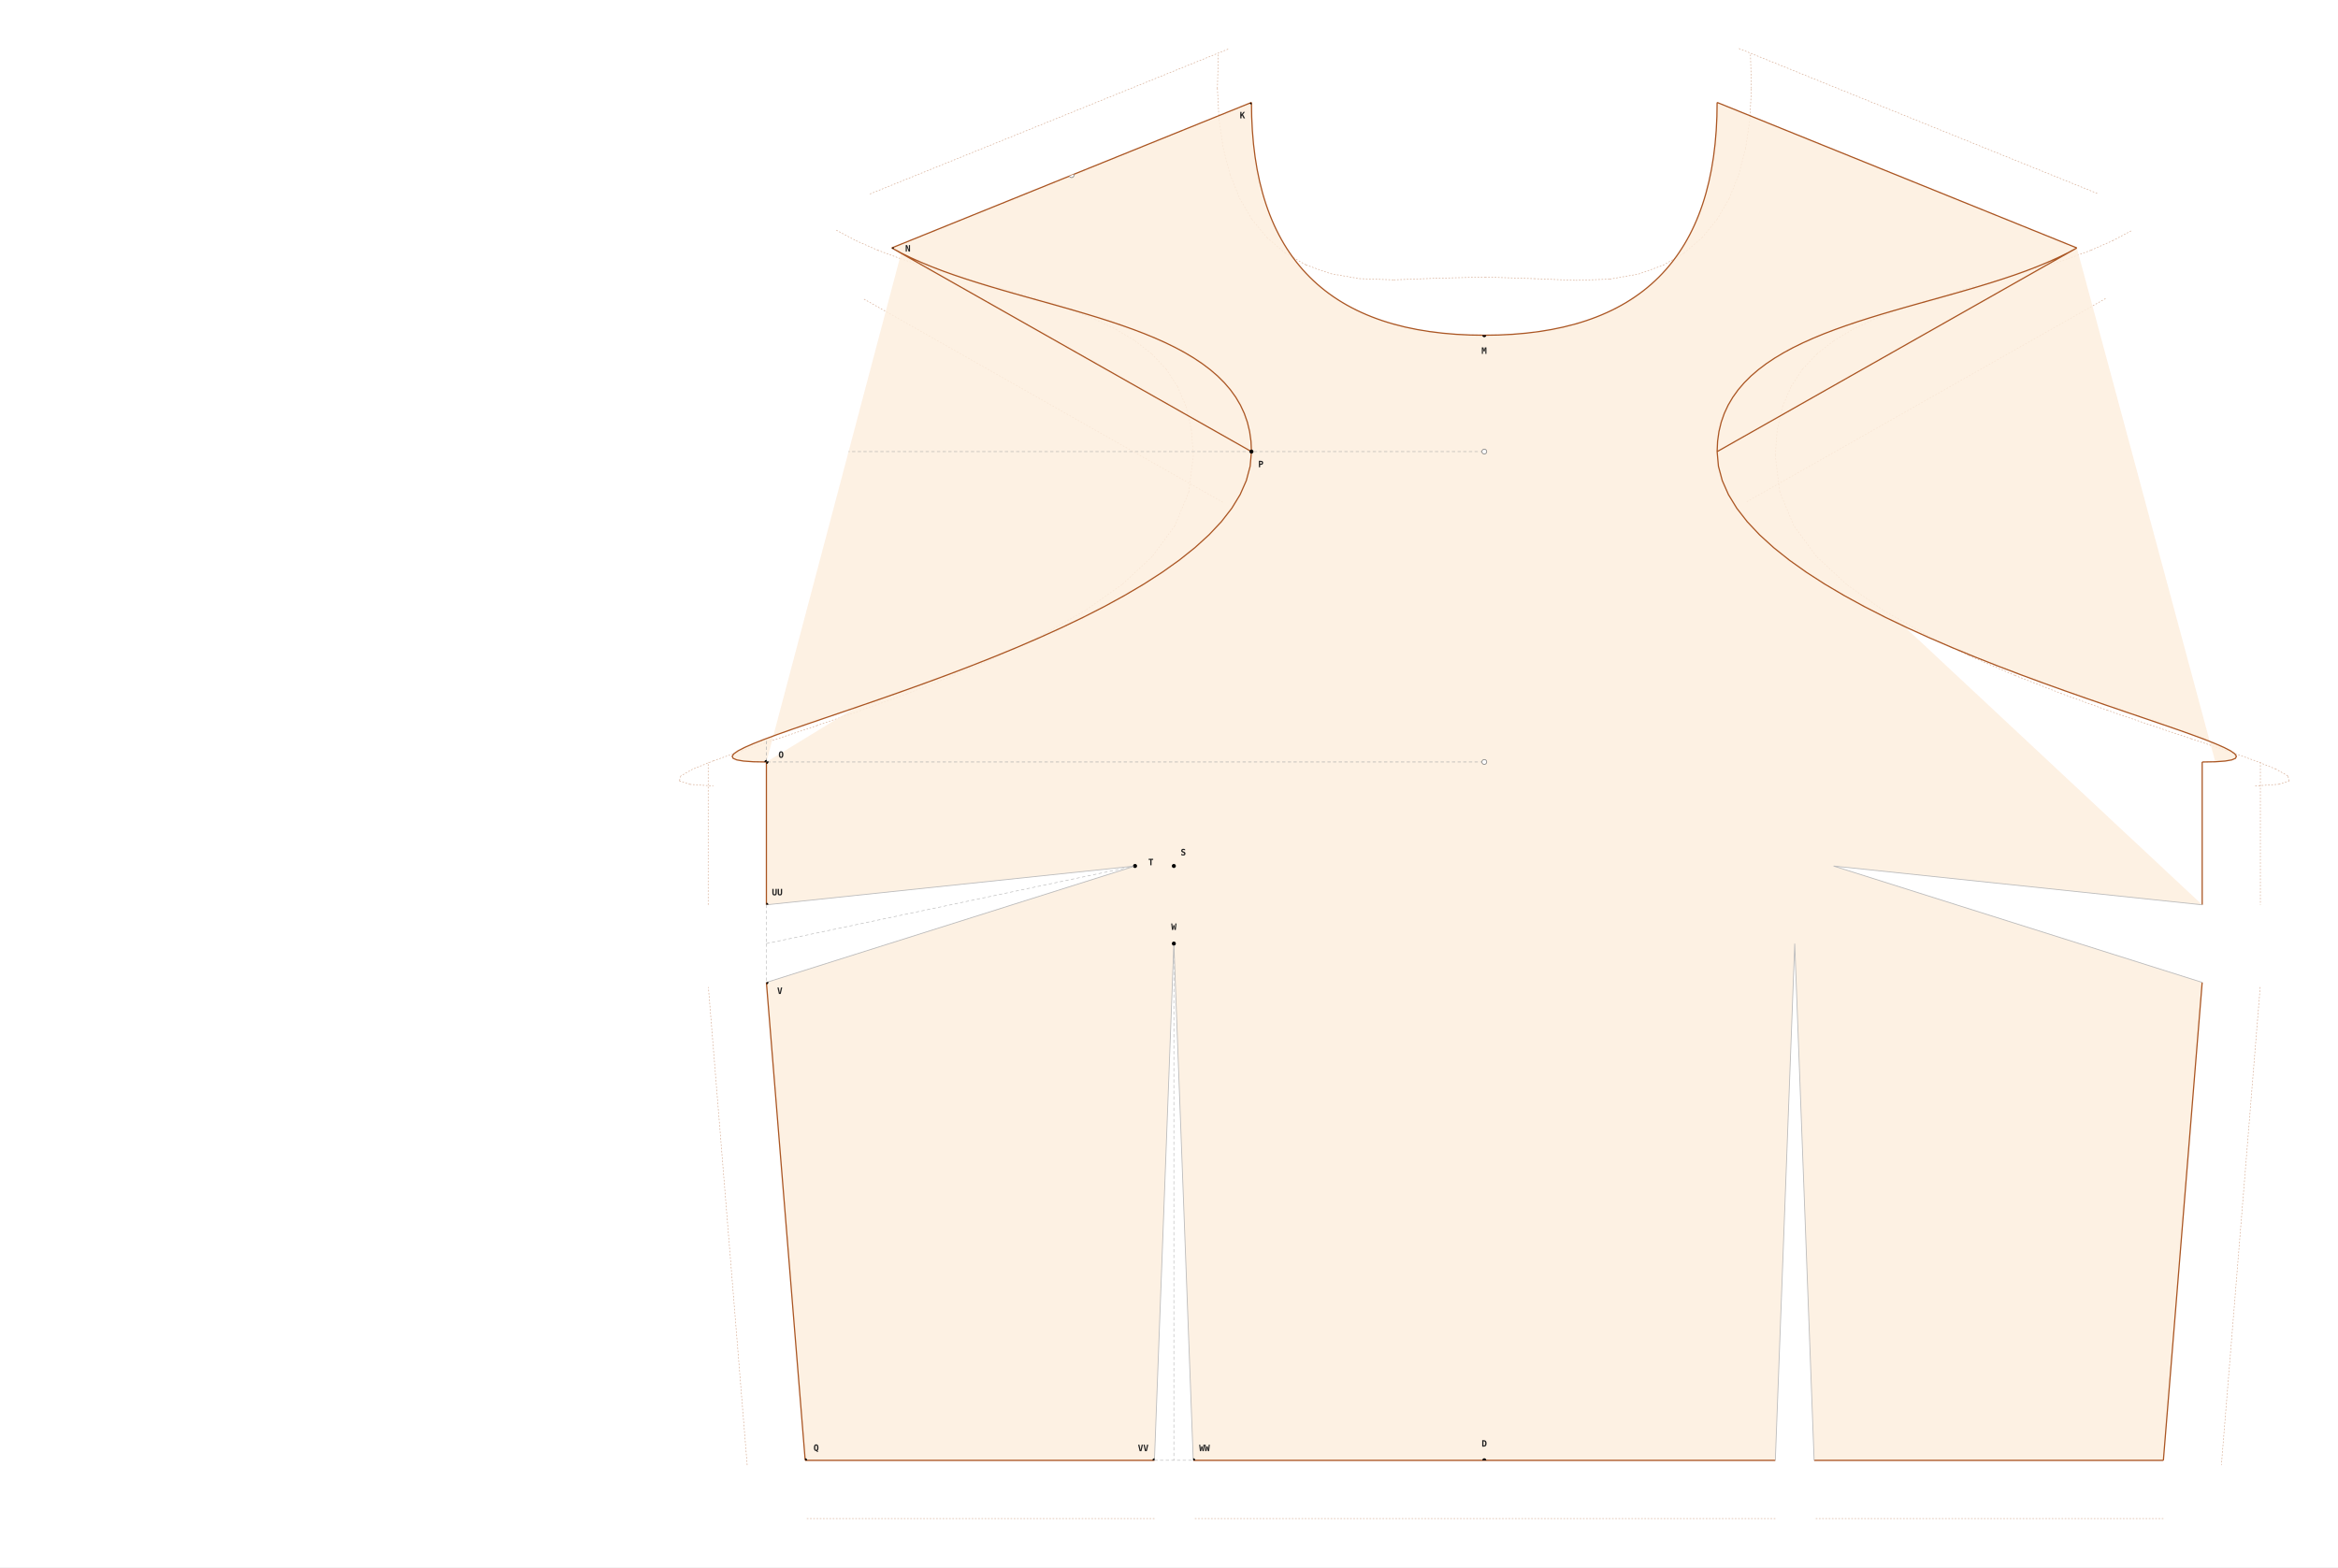
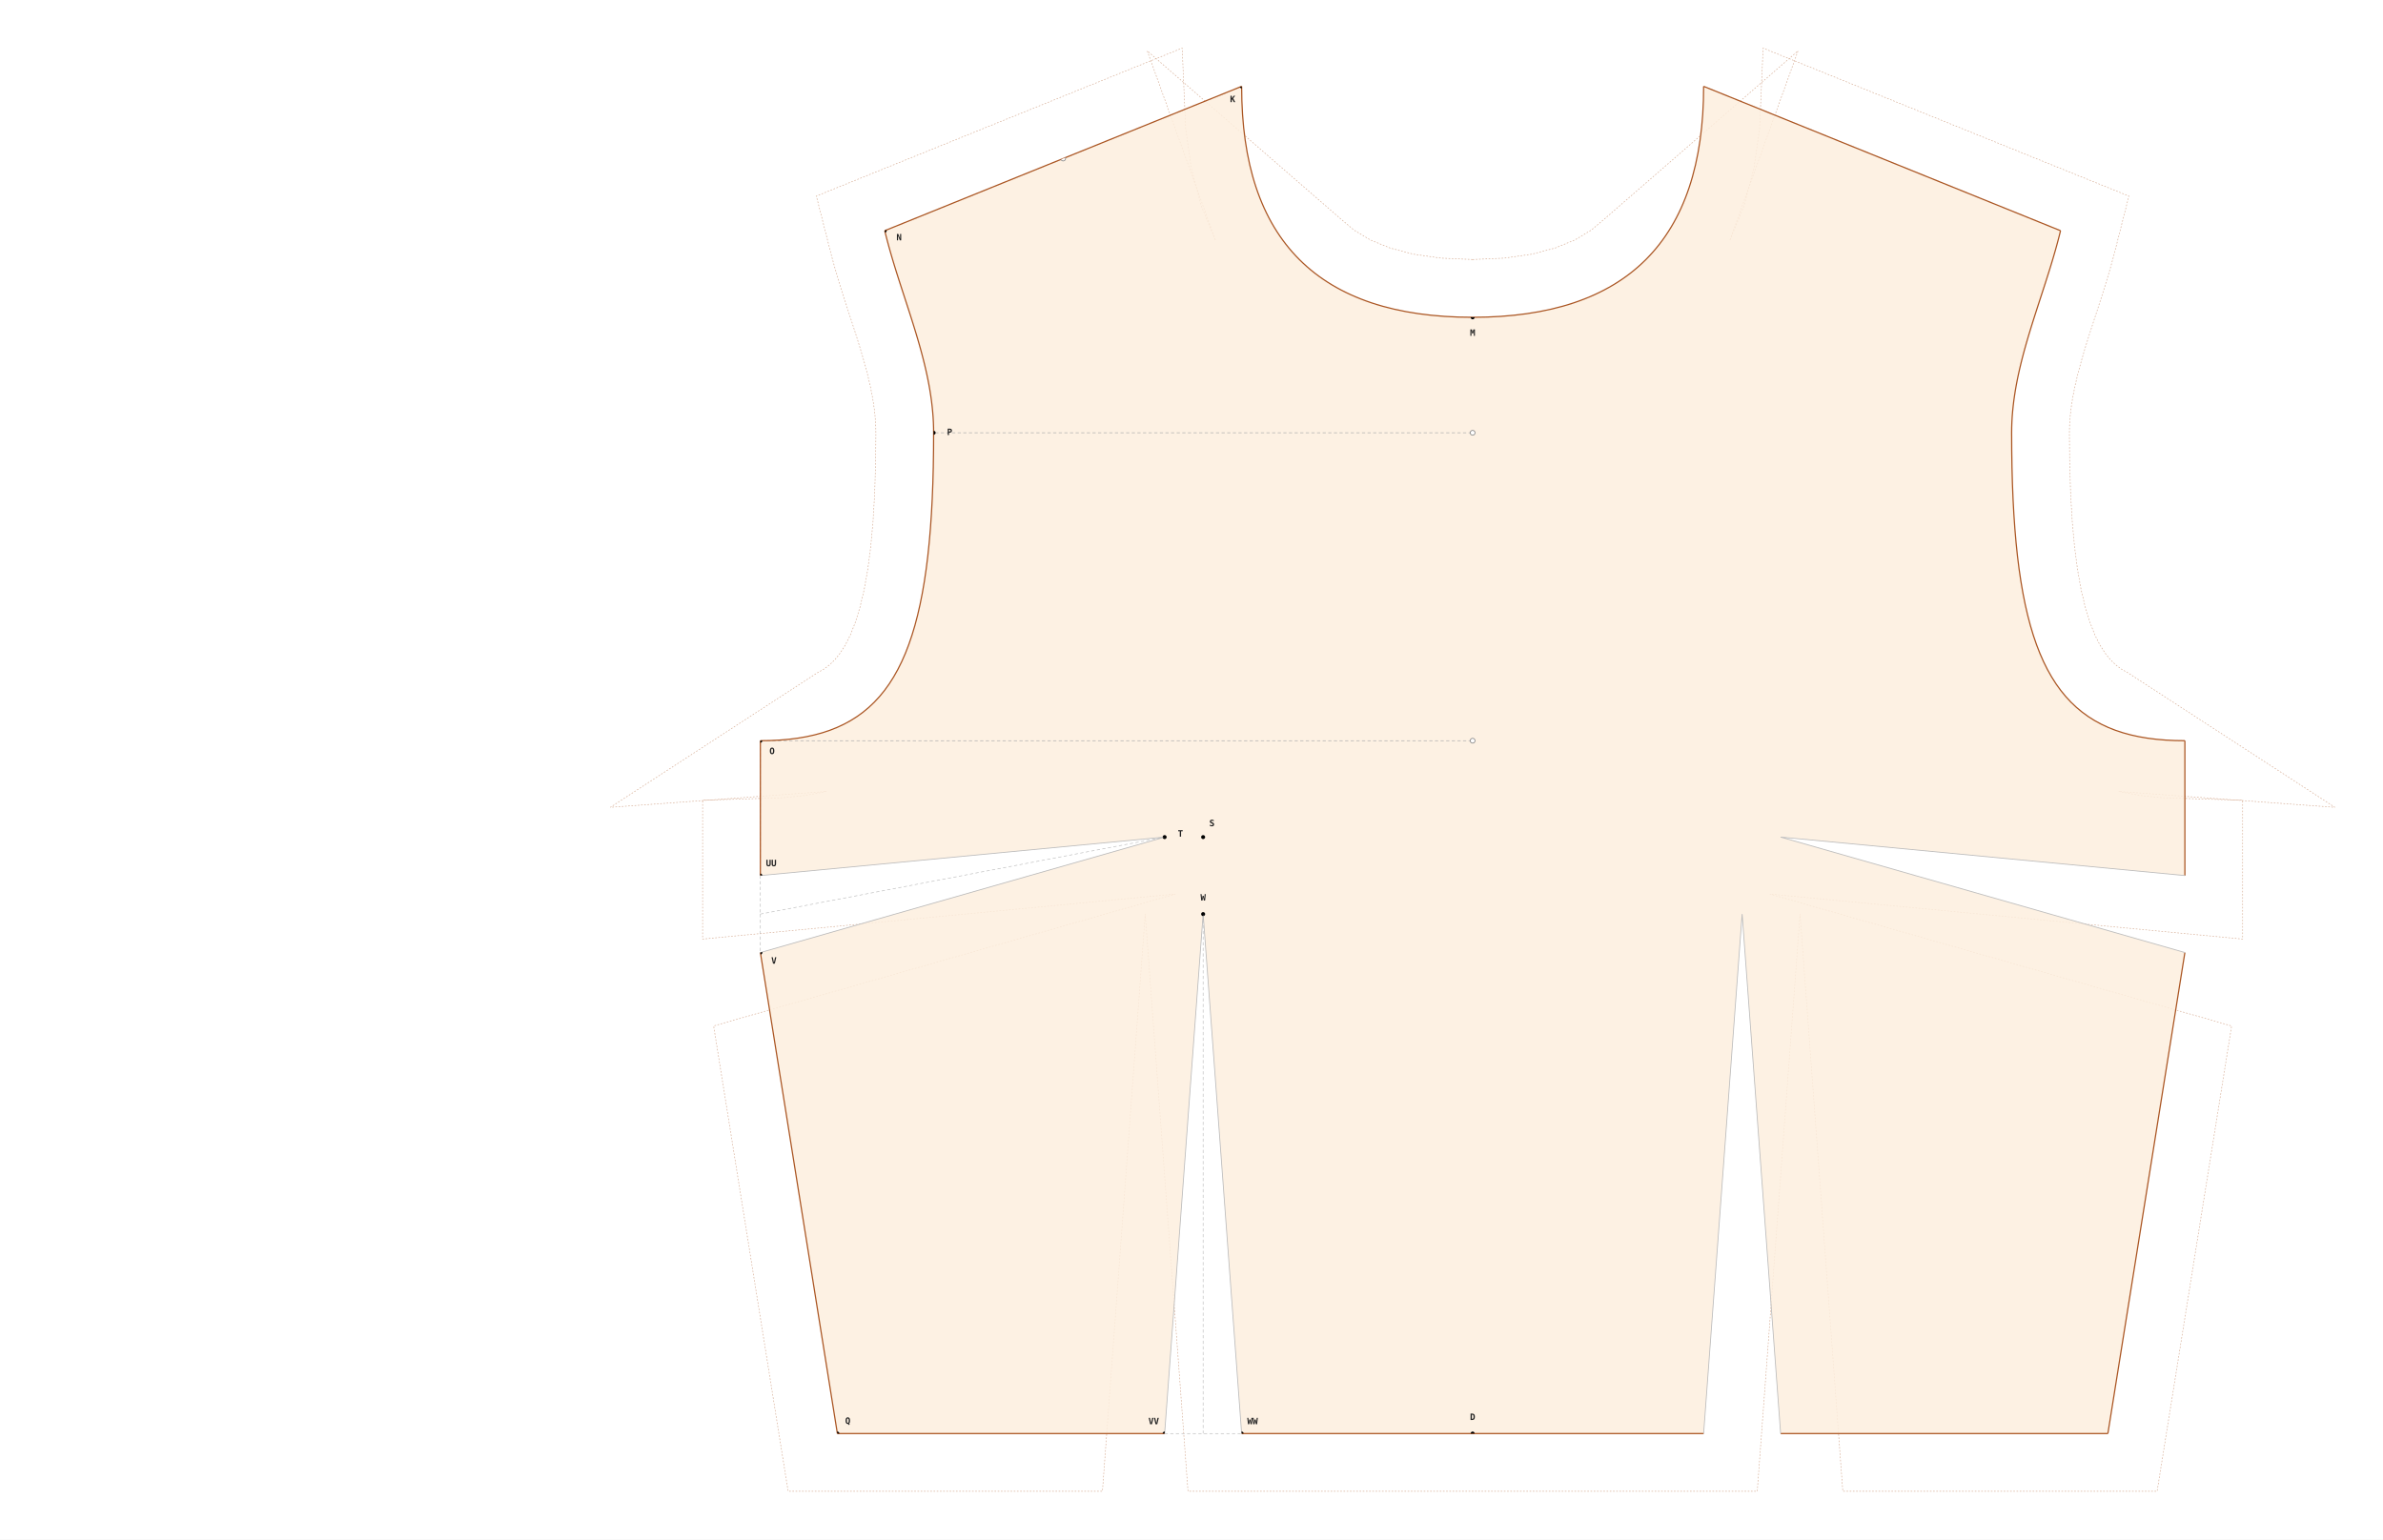
- <svg xmlns="http://www.w3.org/2000/svg" width="2892" height="1939" viewBox="0 0 2892 1939">
+ <svg xmlns="http://www.w3.org/2000/svg" width="2971" height="1920" viewBox="0 0 2971 1920">
  <rect width="100%" height="100%" fill="white" />
  <defs>
    <clipPath id="bodice-clip">
-       <path d="M 1836.00,414.75 Q 2124.00,414.75 2124.00,126.75 L 2568.97,306.75 L 2124.00,558.75 L 2124.58,545.97 L 2126.28,533.85 L 2129.06,522.36 L 2132.88,511.47 L 2137.69,501.16 L 2143.44,491.41 L 2150.10,482.17 L 2157.61,473.44 L 2165.92,465.17 L 2175.01,457.36 L 2184.81,449.96 L 2195.29,442.96 L 2206.40,436.32 L 2218.10,430.02 L 2230.33,424.04 L 2243.06,418.35 L 2256.24,412.92 L 2269.83,407.73 L 2283.77,402.75 L 2298.03,397.95 L 2312.56,393.30 L 2327.32,388.79 L 2342.25,384.38 L 2357.32,380.06 L 2372.48,375.78 L 2387.69,371.53 L 2402.89,367.28 L 2418.05,363.01 L 2433.12,358.68 L 2448.06,354.27 L 2462.81,349.76 L 2477.34,345.12 L 2491.60,340.32 L 2505.55,335.34 L 2519.13,330.14 L 2532.31,324.71 L 2545.04,319.02 L 2557.28,313.04 L 2568.97,306.75 L 2740.18,942.46 L 2752.31,941.60 L 2760.59,940.17 L 2765.20,938.18 L 2766.35,935.64 L 2764.23,932.54 L 2759.03,928.90 L 2750.94,924.73 L 2740.16,920.02 L 2726.88,914.78 L 2711.30,909.02 L 2693.60,902.74 L 2673.98,895.96 L 2652.64,888.67 L 2629.76,880.88 L 2605.55,872.59 L 2580.19,863.82 L 2553.87,854.56 L 2526.80,844.83 L 2499.17,834.63 L 2471.16,823.96 L 2442.98,812.83 L 2414.81,801.25 L 2386.85,789.22 L 2359.29,776.75 L 2332.32,763.84 L 2306.15,750.49 L 2280.96,736.72 L 2256.94,722.53 L 2234.29,707.93 L 2213.21,692.92 L 2193.88,677.50 L 2176.50,661.68 L 2161.26,645.47 L 2148.37,628.88 L 2138.00,611.90 L 2130.35,594.55 L 2125.62,576.83 L 2124.00,558.75 L 2724.00,1119.44 L 2268.00,1071.44 L 2724.00,1215.44 L 2676.00,1806.75 L 2244.00,1806.75 L 2220.00,1167.44 L 2196.00,1806.75 L 1836.00,1806.75 L 1476.00,1806.75 L 1452.00,1167.44 L 1428.00,1806.75 L 996.00,1806.75 L 948.00,1215.44 L 1404.00,1071.44 L 948.00,1119.44 L 948.00,942.75 L 1546.38,576.83 L 1541.65,594.55 L 1534.00,611.90 L 1523.63,628.88 L 1510.74,645.47 L 1495.50,661.68 L 1478.12,677.50 L 1458.79,692.92 L 1437.71,707.93 L 1415.06,722.53 L 1391.04,736.72 L 1365.85,750.49 L 1339.68,763.84 L 1312.71,776.75 L 1285.15,789.22 L 1257.19,801.25 L 1229.02,812.83 L 1200.84,823.96 L 1172.83,834.63 L 1145.20,844.83 L 1118.13,854.56 L 1091.81,863.82 L 1066.45,872.59 L 1042.24,880.88 L 1019.36,888.67 L 998.02,895.96 L 978.40,902.74 L 960.70,909.02 L 945.12,914.78 L 931.84,920.02 L 921.06,924.73 L 912.97,928.90 L 907.77,932.54 L 905.65,935.64 L 906.80,938.18 L 911.41,940.17 L 919.69,941.60 L 931.82,942.46 L 948.00,942.75 L 1114.72,313.04 L 1126.96,319.02 L 1139.69,324.71 L 1152.87,330.14 L 1166.45,335.34 L 1180.40,340.32 L 1194.66,345.12 L 1209.19,349.76 L 1223.94,354.27 L 1238.88,358.68 L 1253.95,363.01 L 1269.11,367.28 L 1284.31,371.53 L 1299.52,375.78 L 1314.68,380.06 L 1329.75,384.38 L 1344.68,388.79 L 1359.44,393.30 L 1373.97,397.95 L 1388.23,402.75 L 1402.17,407.73 L 1415.76,412.92 L 1428.94,418.35 L 1441.67,424.04 L 1453.90,430.02 L 1465.60,436.32 L 1476.71,442.96 L 1487.19,449.96 L 1496.99,457.36 L 1506.08,465.17 L 1514.39,473.44 L 1521.90,482.17 L 1528.56,491.41 L 1534.31,501.16 L 1539.12,511.47 L 1542.94,522.36 L 1545.72,533.85 L 1547.42,545.97 L 1548.00,558.75 L 1103.03,306.75 L 1548.00,126.75 Q 1548.00,414.75 1836.00,414.75 Z" />
+       <path d="M 1836.00,395.68 Q 2124.00,395.68 2124.00,107.68 L 2568.97,287.68 L 2567.37,294.13 L 2565.69,300.58 L 2563.95,307.02 L 2562.14,313.45 L 2560.28,319.88 L 2558.37,326.30 L 2556.42,332.71 L 2554.43,339.13 L 2552.40,345.53 L 2550.36,351.94 L 2548.29,358.34 L 2546.21,364.74 L 2544.13,371.14 L 2542.05,377.54 L 2539.97,383.94 L 2537.91,390.34 L 2535.86,396.74 L 2533.84,403.15 L 2531.85,409.56 L 2529.89,415.98 L 2527.98,422.40 L 2526.12,428.82 L 2524.31,435.25 L 2522.57,441.69 L 2520.89,448.14 L 2519.29,454.60 L 2517.77,461.07 L 2516.33,467.54 L 2514.99,474.03 L 2513.74,480.53 L 2512.60,487.04 L 2511.58,493.57 L 2510.66,500.11 L 2509.88,506.66 L 2509.22,513.23 L 2508.69,519.82 L 2508.31,526.42 L 2508.08,533.04 L 2508.00,539.68 L 2508.11,561.45 L 2508.43,582.48 L 2508.98,602.77 L 2509.76,622.34 L 2510.78,641.18 L 2512.03,659.32 L 2513.53,676.75 L 2515.28,693.50 L 2517.29,709.57 L 2519.56,724.96 L 2522.10,739.70 L 2524.91,753.79 L 2528.00,767.23 L 2531.37,780.05 L 2535.04,792.24 L 2538.99,803.82 L 2543.25,814.80 L 2547.82,825.19 L 2552.69,834.99 L 2557.89,844.22 L 2563.40,852.89 L 2569.24,861.00 L 2575.42,868.57 L 2581.93,875.61 L 2588.79,882.12 L 2596.00,888.12 L 2603.56,893.61 L 2611.49,898.61 L 2619.78,903.12 L 2628.44,907.16 L 2637.47,910.73 L 2646.89,913.84 L 2656.70,916.51 L 2666.90,918.74 L 2677.50,920.54 L 2688.51,921.93 L 2699.92,922.91 L 2711.75,923.49 L 2724.00,923.68 L 2724.00,1091.87 L 2220.00,1043.87 L 2724.00,1187.87 L 2628.00,1787.68 L 2220.00,1787.68 L 2172.00,1139.87 L 2124.00,1787.68 L 1836.00,1787.68 L 1548.00,1787.68 L 1500.00,1139.87 L 1452.00,1787.68 L 1044.00,1787.68 L 948.00,1187.87 L 1452.00,1043.87 L 948.00,1091.87 L 948.00,923.68 L 960.25,923.49 L 972.08,922.91 L 983.49,921.93 L 994.50,920.54 L 1005.10,918.74 L 1015.30,916.51 L 1025.11,913.84 L 1034.53,910.73 L 1043.56,907.16 L 1052.22,903.12 L 1060.51,898.61 L 1068.44,893.61 L 1076.00,888.12 L 1083.21,882.12 L 1090.07,875.61 L 1096.58,868.57 L 1102.76,861.00 L 1108.60,852.89 L 1114.11,844.22 L 1119.31,834.99 L 1124.18,825.19 L 1128.75,814.80 L 1133.01,803.82 L 1136.96,792.24 L 1140.63,780.05 L 1144.00,767.23 L 1147.09,753.79 L 1149.90,739.70 L 1152.44,724.96 L 1154.71,709.57 L 1156.72,693.50 L 1158.47,676.75 L 1159.97,659.32 L 1161.22,641.18 L 1162.24,622.34 L 1163.02,602.77 L 1163.57,582.48 L 1163.89,561.45 L 1164.00,539.68 L 1163.92,533.04 L 1163.69,526.42 L 1163.31,519.82 L 1162.78,513.23 L 1162.12,506.66 L 1161.34,500.11 L 1160.42,493.57 L 1159.40,487.04 L 1158.26,480.53 L 1157.01,474.03 L 1155.67,467.54 L 1154.23,461.07 L 1152.71,454.60 L 1151.11,448.14 L 1149.43,441.69 L 1147.69,435.25 L 1145.88,428.82 L 1144.02,422.40 L 1142.11,415.98 L 1140.15,409.56 L 1138.16,403.15 L 1136.14,396.74 L 1134.09,390.34 L 1132.03,383.94 L 1129.95,377.54 L 1127.87,371.14 L 1125.79,364.74 L 1123.71,358.34 L 1121.64,351.94 L 1119.60,345.53 L 1117.57,339.13 L 1115.58,332.71 L 1113.63,326.30 L 1111.72,319.88 L 1109.86,313.45 L 1108.05,307.02 L 1106.31,300.58 L 1104.63,294.13 L 1103.03,287.68 L 1548.00,107.68 Q 1548.00,395.68 1836.00,395.68 Z" />
    </clipPath>
  </defs>
-   <path d="M 1836.87,342.75 L 1897.79,344.76 M 1897.79,344.76 L 1949.00,346.86 M 1949.00,346.86 L 1991.23,345.34 M 1991.23,345.34 L 2026.72,339.10 M 2026.72,339.10 L 2057.03,328.27 M 2057.03,328.27 L 2083.05,313.21 M 2083.05,313.21 L 2105.22,294.25 M 2105.22,294.25 L 2123.81,271.65 M 2123.81,271.65 L 2138.95,245.59 M 2138.95,245.59 L 2150.72,216.23 M 2150.72,216.23 L 2159.20,183.67 M 2159.20,183.67 L 2164.42,148.02 M 2164.42,148.02 L 2166.43,109.35 M 2166.43,109.35 L 2165.25,67.73 M 2151.00,60.00 L 2595.97,240.00 M 2604.45,369.40 L 2159.48,621.40 M 2195.86,563.16 L 2198.38,531.33 M 2198.38,531.33 L 2204.97,503.03 M 2204.97,503.03 L 2215.48,478.22 M 2215.48,478.22 L 2229.71,456.64 M 2229.71,456.64 L 2247.38,437.94 M 2247.38,437.94 L 2268.16,421.74 M 2268.16,421.74 L 2291.67,407.63 M 2291.67,407.63 L 2317.49,395.24 M 2317.49,395.24 L 2345.22,384.22 M 2345.22,384.22 L 2374.44,374.25 M 2374.44,374.25 L 2404.74,365.00 M 2404.74,365.00 L 2435.71,356.21 M 2435.71,356.21 L 2466.95,347.58 M 2466.95,347.58 L 2498.04,338.85 M 2498.04,338.85 L 2528.61,329.77 M 2528.61,329.77 L 2558.24,320.07 M 2558.24,320.07 L 2586.54,309.53 M 2586.54,309.53 L 2613.11,297.87 M 2613.11,297.87 L 2637.57,284.87 M 2789.62,972.39 L 2818.83,970.32 M 2818.83,970.32 L 2831.71,966.18 M 2831.71,966.18 L 2829.97,959.93 M 2829.97,959.93 L 2815.30,951.59 M 2815.30,951.59 L 2789.40,941.14 M 2789.40,941.14 L 2753.94,928.63 M 2753.94,928.63 L 2710.62,914.06 M 2710.62,914.06 L 2661.11,897.47 M 2661.11,897.47 L 2607.10,878.87 M 2607.10,878.87 L 2550.29,858.25 M 2550.29,858.25 L 2492.36,835.62 M 2492.36,835.62 L 2435.05,810.91 M 2435.05,810.91 L 2380.08,784.06 M 2380.08,784.06 L 2329.22,754.89 M 2329.22,754.89 L 2284.24,723.14 M 2284.24,723.14 L 2246.90,688.45 M 2246.90,688.45 L 2218.86,650.36 M 2218.86,650.36 L 2201.49,608.51 M 2201.49,608.51 L 2195.86,563.16 M 2796.00,942.75 L 2796.00,1119.44 M 2795.76,1221.26 L 2747.76,1812.57 M 2676.00,1878.75 L 2244.00,1878.75 M 2196.00,1878.75 L 1836.00,1878.75 M 1836.00,1878.75 L 1476.00,1878.75 M 1428.00,1878.75 L 996.00,1878.75 M 924.24,1812.57 L 876.24,1221.26 M 876.00,1119.44 L 876.00,942.75 M 1476.14,563.21 L 1470.53,608.64 M 1470.53,608.64 L 1453.19,650.53 M 1453.19,650.53 L 1425.17,688.64 M 1425.17,688.64 L 1387.84,723.33 M 1387.84,723.33 L 1342.85,755.06 M 1342.85,755.06 L 1291.99,784.21 M 1291.99,784.21 L 1237.01,811.06 M 1237.01,811.06 L 1179.69,835.74 M 1179.69,835.74 L 1121.77,858.37 M 1121.77,858.37 L 1064.95,878.97 M 1064.95,878.97 L 1010.93,897.57 M 1010.93,897.57 L 961.42,914.16 M 961.42,914.16 L 918.09,928.71 M 918.09,928.71 L 882.63,941.22 M 882.63,941.22 L 856.73,951.66 M 856.73,951.66 L 842.06,960.01 M 842.06,960.01 L 840.32,966.26 M 840.32,966.26 L 853.20,970.40 M 853.20,970.40 L 882.42,972.47 M 1034.46,284.79 L 1058.91,297.79 M 1058.91,297.79 L 1085.49,309.44 M 1085.49,309.44 L 1113.79,319.98 M 1113.79,319.98 L 1143.42,329.67 M 1143.42,329.67 L 1173.99,338.75 M 1173.99,338.75 L 1205.08,347.47 M 1205.08,347.47 L 1236.32,356.09 M 1236.32,356.09 L 1267.29,364.88 M 1267.29,364.88 L 1297.60,374.12 M 1297.60,374.12 L 1326.82,384.09 M 1326.82,384.09 L 1354.55,395.10 M 1354.55,395.10 L 1380.38,407.48 M 1380.38,407.48 L 1403.88,421.59 M 1403.88,421.59 L 1424.66,437.80 M 1424.66,437.80 L 1442.32,456.50 M 1442.32,456.50 L 1456.54,478.11 M 1456.54,478.11 L 1467.04,502.96 M 1467.04,502.96 L 1473.63,531.31 M 1473.63,531.31 L 1476.14,563.21 M 1512.52,621.40 L 1067.55,369.40 M 1076.03,240.00 L 1521.00,60.00 M 1507.04,67.53 L 1505.87,109.12 M 1505.87,109.12 L 1507.87,147.77 M 1507.87,147.77 L 1513.09,183.40 M 1513.09,183.40 L 1521.57,215.94 M 1521.57,215.94 L 1533.36,245.28 M 1533.36,245.28 L 1548.51,271.31 M 1548.51,271.31 L 1567.12,293.88 M 1567.12,293.88 L 1589.34,312.80 M 1589.34,312.80 L 1615.42,327.80 M 1615.42,327.80 L 1645.85,338.57 M 1645.85,338.57 L 1681.53,344.74 M 1681.53,344.74 L 1724.08,346.23 M 1724.08,346.23 L 1775.71,344.29 M 1775.71,344.29 L 1836.87,342.75" fill="none" stroke="#aa5522" stroke-width="0.75" stroke-dasharray="2 2" opacity="0.5" />
-   <path d="M 1836.00,414.75 Q 2124.00,414.75 2124.00,126.75 L 2568.97,306.75 L 2124.00,558.75 L 2124.58,545.97 L 2126.28,533.85 L 2129.06,522.36 L 2132.88,511.47 L 2137.69,501.16 L 2143.44,491.41 L 2150.10,482.17 L 2157.61,473.44 L 2165.92,465.17 L 2175.01,457.36 L 2184.81,449.96 L 2195.29,442.96 L 2206.40,436.32 L 2218.10,430.02 L 2230.33,424.04 L 2243.06,418.35 L 2256.24,412.92 L 2269.83,407.73 L 2283.77,402.75 L 2298.03,397.95 L 2312.56,393.30 L 2327.32,388.79 L 2342.25,384.38 L 2357.32,380.06 L 2372.48,375.78 L 2387.69,371.53 L 2402.89,367.28 L 2418.05,363.01 L 2433.12,358.68 L 2448.06,354.27 L 2462.81,349.76 L 2477.34,345.12 L 2491.60,340.32 L 2505.55,335.34 L 2519.13,330.14 L 2532.31,324.71 L 2545.04,319.02 L 2557.28,313.04 L 2568.97,306.75 L 2740.18,942.46 L 2752.31,941.60 L 2760.59,940.17 L 2765.20,938.18 L 2766.35,935.64 L 2764.23,932.54 L 2759.03,928.90 L 2750.94,924.73 L 2740.16,920.02 L 2726.88,914.78 L 2711.30,909.02 L 2693.60,902.74 L 2673.98,895.96 L 2652.64,888.67 L 2629.76,880.88 L 2605.55,872.59 L 2580.19,863.82 L 2553.87,854.56 L 2526.80,844.83 L 2499.17,834.63 L 2471.16,823.96 L 2442.98,812.83 L 2414.81,801.25 L 2386.85,789.22 L 2359.29,776.75 L 2332.32,763.84 L 2306.15,750.49 L 2280.96,736.72 L 2256.94,722.53 L 2234.29,707.93 L 2213.21,692.92 L 2193.88,677.50 L 2176.50,661.68 L 2161.26,645.47 L 2148.37,628.88 L 2138.00,611.90 L 2130.35,594.55 L 2125.62,576.83 L 2124.00,558.75 L 2724.00,1119.44 L 2268.00,1071.44 L 2724.00,1215.44 L 2676.00,1806.75 L 2244.00,1806.75 L 2220.00,1167.44 L 2196.00,1806.75 L 1836.00,1806.75 L 1476.00,1806.75 L 1452.00,1167.44 L 1428.00,1806.75 L 996.00,1806.75 L 948.00,1215.44 L 1404.00,1071.44 L 948.00,1119.44 L 948.00,942.75 L 1546.38,576.83 L 1541.65,594.55 L 1534.00,611.90 L 1523.63,628.88 L 1510.74,645.47 L 1495.50,661.68 L 1478.12,677.50 L 1458.79,692.92 L 1437.71,707.93 L 1415.06,722.53 L 1391.04,736.72 L 1365.85,750.49 L 1339.68,763.84 L 1312.71,776.75 L 1285.15,789.22 L 1257.19,801.25 L 1229.02,812.83 L 1200.84,823.96 L 1172.83,834.63 L 1145.20,844.83 L 1118.13,854.56 L 1091.81,863.82 L 1066.45,872.59 L 1042.24,880.88 L 1019.36,888.67 L 998.02,895.96 L 978.40,902.74 L 960.70,909.02 L 945.12,914.78 L 931.84,920.02 L 921.06,924.73 L 912.97,928.90 L 907.77,932.54 L 905.65,935.64 L 906.80,938.18 L 911.41,940.17 L 919.69,941.60 L 931.82,942.46 L 948.00,942.75 L 1114.72,313.04 L 1126.96,319.02 L 1139.69,324.71 L 1152.87,330.14 L 1166.45,335.34 L 1180.40,340.32 L 1194.66,345.12 L 1209.19,349.76 L 1223.94,354.27 L 1238.88,358.68 L 1253.95,363.01 L 1269.11,367.28 L 1284.31,371.53 L 1299.52,375.78 L 1314.68,380.06 L 1329.75,384.38 L 1344.68,388.79 L 1359.44,393.30 L 1373.97,397.95 L 1388.23,402.75 L 1402.17,407.73 L 1415.76,412.92 L 1428.94,418.35 L 1441.67,424.04 L 1453.90,430.02 L 1465.60,436.32 L 1476.71,442.96 L 1487.19,449.96 L 1496.99,457.36 L 1506.08,465.17 L 1514.39,473.44 L 1521.90,482.17 L 1528.56,491.41 L 1534.31,501.16 L 1539.12,511.47 L 1542.94,522.36 L 1545.72,533.85 L 1547.42,545.97 L 1548.00,558.75 L 1103.03,306.75 L 1548.00,126.75 Q 1548.00,414.75 1836.00,414.75 Z" fill="#fdeede" stroke="none" opacity="0.85" />
+   <path d="M 1836.00,323.61 L 1875.33,321.90 L 1909.70,316.99 L 1939.03,309.27 L 1963.59,299.16 L 1983.95,286.94 L 2000.91,272.59 L 2241.65,63.50 L 2156.52,300.09 L 2174.41,256.65 L 2186.69,209.98 L 2193.78,160.35 L 2198.14,60.00 L 2654.21,244.49 L 2635.39,318.66 L 2631.59,332.47 L 2627.63,346.00 L 2623.57,359.26 L 2619.45,372.27 L 2615.33,385.03 L 2611.25,397.54 L 2607.27,409.83 L 2603.42,421.88 L 2599.75,433.71 L 2596.30,445.31 L 2593.10,456.68 L 2590.19,467.83 L 2587.59,478.74 L 2585.35,489.43 L 2583.47,499.89 L 2581.98,510.13 L 2580.90,520.15 L 2580.24,529.98 L 2580.01,540.15 L 2580.40,579.93 L 2581.60,617.11 L 2583.63,651.21 L 2586.48,682.23 L 2590.14,710.18 L 2594.57,735.05 L 2599.71,756.85 L 2605.43,775.58 L 2611.59,791.33 L 2618.03,804.23 L 2624.58,814.56 L 2631.19,822.74 L 2637.96,829.27 L 2645.21,834.67 L 2653.45,839.31 L 2911.07,1006.78 L 2641.48,986.99 L 2668.25,992.02 L 2695.71,994.83 L 2796.00,997.95 L 2796.00,1171.06 L 2206.58,1114.92 L 2782.27,1279.40 L 2689.39,1859.68 L 2297.53,1859.68 L 2244.20,1139.87 L 2190.86,1859.68 L 1836.00,1859.68 L 1481.14,1859.68 L 1427.80,1139.87 L 1374.47,1859.68 L 982.61,1859.68 L 889.73,1279.40 L 1465.42,1114.92 L 876.00,1171.06 L 876.00,997.95 L 976.29,994.83 L 1003.75,992.02 L 1030.52,986.99 L 760.93,1006.78 L 1018.55,839.31 L 1026.79,834.67 L 1034.04,829.27 L 1040.81,822.74 L 1047.42,814.56 L 1053.97,804.23 L 1060.41,791.33 L 1066.57,775.58 L 1072.29,756.85 L 1077.43,735.05 L 1081.86,710.18 L 1085.52,682.23 L 1088.37,651.21 L 1090.40,617.11 L 1091.60,579.93 L 1091.99,540.15 L 1091.76,529.98 L 1091.10,520.15 L 1090.02,510.13 L 1088.53,499.89 L 1086.65,489.43 L 1084.41,478.74 L 1081.81,467.83 L 1078.90,456.68 L 1075.70,445.31 L 1072.25,433.71 L 1068.58,421.88 L 1064.73,409.83 L 1060.75,397.54 L 1056.67,385.03 L 1052.55,372.27 L 1048.43,359.26 L 1044.37,346.00 L 1040.41,332.47 L 1036.61,318.66 L 1017.79,244.49 L 1473.86,60.00 L 1478.22,160.35 L 1485.31,209.98 L 1497.59,256.65 L 1515.48,300.09 L 1430.35,63.50 L 1671.09,272.59 L 1688.05,286.94 L 1708.41,299.16 L 1732.97,309.27 L 1762.30,316.99 L 1796.67,321.90 L 1836.00,323.61 Z" fill="none" stroke="#aa5522" stroke-width="0.75" stroke-dasharray="2 2" opacity="0.5" />
+   <path d="M 1836.00,395.68 Q 2124.00,395.68 2124.00,107.68 L 2568.97,287.68 L 2567.37,294.13 L 2565.69,300.58 L 2563.95,307.02 L 2562.14,313.45 L 2560.28,319.88 L 2558.37,326.30 L 2556.42,332.71 L 2554.43,339.13 L 2552.40,345.53 L 2550.36,351.94 L 2548.29,358.34 L 2546.21,364.74 L 2544.13,371.14 L 2542.05,377.54 L 2539.97,383.94 L 2537.91,390.34 L 2535.86,396.74 L 2533.84,403.15 L 2531.85,409.56 L 2529.89,415.98 L 2527.98,422.40 L 2526.12,428.82 L 2524.31,435.25 L 2522.57,441.69 L 2520.89,448.14 L 2519.29,454.60 L 2517.77,461.07 L 2516.33,467.54 L 2514.99,474.03 L 2513.74,480.53 L 2512.60,487.04 L 2511.58,493.57 L 2510.66,500.11 L 2509.88,506.66 L 2509.22,513.23 L 2508.69,519.82 L 2508.31,526.42 L 2508.08,533.04 L 2508.00,539.68 L 2508.11,561.45 L 2508.43,582.48 L 2508.98,602.77 L 2509.76,622.34 L 2510.78,641.18 L 2512.03,659.32 L 2513.53,676.75 L 2515.28,693.50 L 2517.29,709.57 L 2519.56,724.96 L 2522.10,739.70 L 2524.91,753.79 L 2528.00,767.23 L 2531.37,780.05 L 2535.04,792.24 L 2538.99,803.82 L 2543.25,814.80 L 2547.82,825.19 L 2552.69,834.99 L 2557.89,844.22 L 2563.40,852.89 L 2569.24,861.00 L 2575.42,868.57 L 2581.93,875.61 L 2588.79,882.12 L 2596.00,888.12 L 2603.56,893.61 L 2611.49,898.61 L 2619.78,903.12 L 2628.44,907.16 L 2637.47,910.73 L 2646.89,913.84 L 2656.70,916.51 L 2666.90,918.74 L 2677.50,920.54 L 2688.51,921.93 L 2699.92,922.91 L 2711.75,923.49 L 2724.00,923.68 L 2724.00,1091.87 L 2220.00,1043.87 L 2724.00,1187.87 L 2628.00,1787.68 L 2220.00,1787.68 L 2172.00,1139.87 L 2124.00,1787.68 L 1836.00,1787.68 L 1548.00,1787.68 L 1500.00,1139.87 L 1452.00,1787.68 L 1044.00,1787.68 L 948.00,1187.87 L 1452.00,1043.87 L 948.00,1091.87 L 948.00,923.68 L 960.25,923.49 L 972.08,922.91 L 983.49,921.93 L 994.50,920.54 L 1005.10,918.74 L 1015.30,916.51 L 1025.11,913.84 L 1034.53,910.73 L 1043.56,907.16 L 1052.22,903.12 L 1060.51,898.61 L 1068.44,893.61 L 1076.00,888.12 L 1083.21,882.12 L 1090.07,875.61 L 1096.58,868.57 L 1102.76,861.00 L 1108.60,852.89 L 1114.11,844.22 L 1119.31,834.99 L 1124.18,825.19 L 1128.75,814.80 L 1133.01,803.82 L 1136.96,792.24 L 1140.63,780.05 L 1144.00,767.23 L 1147.09,753.79 L 1149.90,739.70 L 1152.44,724.96 L 1154.71,709.57 L 1156.72,693.50 L 1158.47,676.75 L 1159.97,659.32 L 1161.22,641.18 L 1162.24,622.34 L 1163.02,602.77 L 1163.57,582.48 L 1163.89,561.45 L 1164.00,539.68 L 1163.92,533.04 L 1163.69,526.42 L 1163.31,519.82 L 1162.78,513.23 L 1162.12,506.66 L 1161.34,500.11 L 1160.42,493.57 L 1159.40,487.04 L 1158.26,480.53 L 1157.01,474.03 L 1155.67,467.54 L 1154.23,461.07 L 1152.71,454.60 L 1151.11,448.14 L 1149.43,441.69 L 1147.69,435.25 L 1145.88,428.82 L 1144.02,422.40 L 1142.11,415.98 L 1140.15,409.56 L 1138.16,403.15 L 1136.14,396.74 L 1134.09,390.34 L 1132.03,383.94 L 1129.95,377.54 L 1127.87,371.14 L 1125.79,364.74 L 1123.71,358.34 L 1121.64,351.94 L 1119.60,345.53 L 1117.57,339.13 L 1115.58,332.71 L 1113.63,326.30 L 1111.72,319.88 L 1109.86,313.45 L 1108.05,307.02 L 1106.31,300.58 L 1104.63,294.13 L 1103.03,287.68 L 1548.00,107.68 Q 1548.00,395.68 1836.00,395.68 Z" fill="#fdeede" stroke="none" opacity="0.85" />
  <g clip-path="url(#bodice-clip)">
-     <line x1="948.0" y1="174.7" x2="948.0" y2="1806.7" stroke="#aaa" stroke-width="0.75" stroke-dasharray="4 3" />
-     <line x1="60.0" y1="558.7" x2="1836.0" y2="558.7" stroke="#aaa" stroke-width="0.75" stroke-dasharray="4 3" />
-     <line x1="60.0" y1="942.7" x2="1836.0" y2="942.7" stroke="#aaa" stroke-width="0.75" stroke-dasharray="4 3" />
-     <line x1="60.0" y1="1704.9" x2="852.0" y2="1704.9" stroke="#aaa" stroke-width="0.75" stroke-dasharray="4 3" />
+     <line x1="948.0" y1="155.7" x2="948.0" y2="1787.7" stroke="#aaa" stroke-width="0.75" stroke-dasharray="4 3" />
+     <line x1="60.0" y1="539.7" x2="1836.0" y2="539.7" stroke="#aaa" stroke-width="0.75" stroke-dasharray="4 3" />
+     <line x1="60.0" y1="923.7" x2="1836.0" y2="923.7" stroke="#aaa" stroke-width="0.75" stroke-dasharray="4 3" />
+     <line x1="60.0" y1="1682.0" x2="804.0" y2="1682.0" stroke="#aaa" stroke-width="0.75" stroke-dasharray="4 3" />
  </g>
  <g>
-     <line x1="948.0" y1="1119.4" x2="948.0" y2="1167.4" stroke="#bbb" stroke-width="0.75" stroke-dasharray="4 3" />
-     <line x1="948.0" y1="1167.4" x2="948.0" y2="1215.4" stroke="#bbb" stroke-width="0.75" stroke-dasharray="4 3" />
-     <line x1="948.0" y1="1167.4" x2="1404.0" y2="1071.4" stroke="#bbb" stroke-width="0.75" stroke-dasharray="4 3" />
-     <line x1="1428.0" y1="1806.7" x2="1476.0" y2="1806.7" stroke="#bbb" stroke-width="0.75" stroke-dasharray="4 3" />
-     <line x1="1452.0" y1="1167.4" x2="1452.0" y2="1806.7" stroke="#bbb" stroke-width="0.75" stroke-dasharray="4 3" />
+     <line x1="948.0" y1="1091.9" x2="948.0" y2="1139.9" stroke="#bbb" stroke-width="0.75" stroke-dasharray="4 3" />
+     <line x1="948.0" y1="1139.9" x2="948.0" y2="1187.9" stroke="#bbb" stroke-width="0.75" stroke-dasharray="4 3" />
+     <line x1="948.0" y1="1139.9" x2="1452.0" y2="1043.9" stroke="#bbb" stroke-width="0.75" stroke-dasharray="4 3" />
+     <line x1="1452.0" y1="1787.7" x2="1548.0" y2="1787.7" stroke="#bbb" stroke-width="0.75" stroke-dasharray="4 3" />
+     <line x1="1500.0" y1="1139.9" x2="1500.0" y2="1787.7" stroke="#bbb" stroke-width="0.75" stroke-dasharray="4 3" />
  </g>
-   <path d="M 1836.00,414.75 Q 2124.00,414.75 2124.00,126.75 M 2124.00,126.75 L 2568.97,306.75 M 2568.97,306.75 L 2124.00,558.75 M 2124.00,558.75 L 2124.58,545.97 L 2126.28,533.85 L 2129.06,522.36 L 2132.88,511.47 L 2137.69,501.16 L 2143.44,491.41 L 2150.10,482.17 L 2157.61,473.44 L 2165.92,465.17 L 2175.01,457.36 L 2184.81,449.96 L 2195.29,442.96 L 2206.40,436.32 L 2218.10,430.02 L 2230.33,424.04 L 2243.06,418.35 L 2256.24,412.92 L 2269.83,407.73 L 2283.77,402.75 L 2298.03,397.95 L 2312.56,393.30 L 2327.32,388.79 L 2342.25,384.38 L 2357.32,380.06 L 2372.48,375.78 L 2387.69,371.53 L 2402.89,367.28 L 2418.05,363.01 L 2433.12,358.68 L 2448.06,354.27 L 2462.81,349.76 L 2477.34,345.12 L 2491.60,340.32 L 2505.55,335.34 L 2519.13,330.14 L 2532.31,324.71 L 2545.04,319.02 L 2557.28,313.04 L 2568.97,306.75 M 2724.00,942.75 L 2740.18,942.46 L 2752.31,941.60 L 2760.59,940.17 L 2765.20,938.18 L 2766.35,935.64 L 2764.23,932.54 L 2759.03,928.90 L 2750.94,924.73 L 2740.16,920.02 L 2726.88,914.78 L 2711.30,909.02 L 2693.60,902.74 L 2673.98,895.96 L 2652.64,888.67 L 2629.76,880.88 L 2605.55,872.59 L 2580.19,863.82 L 2553.87,854.56 L 2526.80,844.83 L 2499.17,834.63 L 2471.16,823.96 L 2442.98,812.83 L 2414.81,801.25 L 2386.85,789.22 L 2359.29,776.75 L 2332.32,763.84 L 2306.15,750.49 L 2280.96,736.72 L 2256.94,722.53 L 2234.29,707.93 L 2213.21,692.92 L 2193.88,677.50 L 2176.50,661.68 L 2161.26,645.47 L 2148.37,628.88 L 2138.00,611.90 L 2130.35,594.55 L 2125.62,576.83 L 2124.00,558.75 M 2724.00,942.75 L 2724.00,1119.44 M 2724.00,1215.44 L 2676.00,1806.75 M 2676.00,1806.75 L 2244.00,1806.75 M 2196.00,1806.75 L 1836.00,1806.75 M 1836.00,1806.75 L 1476.00,1806.75 M 1428.00,1806.75 L 996.00,1806.75 M 996.00,1806.75 L 948.00,1215.44 M 948.00,1119.44 L 948.00,942.75 M 1548.00,558.75 L 1546.38,576.83 L 1541.65,594.55 L 1534.00,611.90 L 1523.63,628.88 L 1510.74,645.47 L 1495.50,661.68 L 1478.12,677.50 L 1458.79,692.92 L 1437.71,707.93 L 1415.06,722.53 L 1391.04,736.72 L 1365.85,750.49 L 1339.68,763.84 L 1312.71,776.75 L 1285.15,789.22 L 1257.19,801.25 L 1229.02,812.83 L 1200.84,823.96 L 1172.83,834.63 L 1145.20,844.83 L 1118.13,854.56 L 1091.81,863.82 L 1066.45,872.59 L 1042.24,880.88 L 1019.36,888.67 L 998.02,895.96 L 978.40,902.74 L 960.70,909.02 L 945.12,914.78 L 931.84,920.02 L 921.06,924.73 L 912.97,928.90 L 907.77,932.54 L 905.65,935.64 L 906.80,938.18 L 911.41,940.17 L 919.69,941.60 L 931.82,942.46 L 948.00,942.75 M 1103.03,306.75 L 1114.72,313.04 L 1126.96,319.02 L 1139.69,324.71 L 1152.87,330.14 L 1166.45,335.34 L 1180.40,340.32 L 1194.66,345.12 L 1209.19,349.76 L 1223.94,354.27 L 1238.88,358.68 L 1253.95,363.01 L 1269.11,367.28 L 1284.31,371.53 L 1299.52,375.78 L 1314.68,380.06 L 1329.75,384.38 L 1344.68,388.79 L 1359.44,393.30 L 1373.97,397.95 L 1388.23,402.75 L 1402.17,407.73 L 1415.76,412.92 L 1428.94,418.35 L 1441.67,424.04 L 1453.90,430.02 L 1465.60,436.32 L 1476.71,442.96 L 1487.19,449.96 L 1496.99,457.36 L 1506.08,465.17 L 1514.39,473.44 L 1521.90,482.17 L 1528.56,491.41 L 1534.31,501.16 L 1539.12,511.47 L 1542.94,522.36 L 1545.72,533.85 L 1547.42,545.97 L 1548.00,558.75 M 1548.00,558.75 L 1103.03,306.75 M 1103.03,306.75 L 1548.00,126.75 M 1548.00,126.75 Q 1548.00,414.75 1836.00,414.75" fill="none" stroke="#aa5522" stroke-width="1.5" stroke-linejoin="round" />
-   <path d="M 2724.00,1119.44 L 2268.00,1071.44 M 2268.00,1071.44 L 2724.00,1215.44 M 2244.00,1806.75 L 2220.00,1167.44 M 2220.00,1167.44 L 2196.00,1806.75 M 1476.00,1806.75 L 1452.00,1167.44 M 1452.00,1167.44 L 1428.00,1806.75 M 948.00,1215.44 L 1404.00,1071.44 M 1404.00,1071.44 L 948.00,1119.44" fill="none" stroke="#bbb" stroke-width="1" stroke-linejoin="round" />
+   <path d="M 1836.00,395.68 Q 2124.00,395.68 2124.00,107.68 M 2124.00,107.68 L 2568.97,287.68 M 2568.97,287.68 L 2567.37,294.13 L 2565.69,300.58 L 2563.95,307.02 L 2562.14,313.45 L 2560.28,319.88 L 2558.37,326.30 L 2556.42,332.71 L 2554.43,339.13 L 2552.40,345.53 L 2550.36,351.94 L 2548.29,358.34 L 2546.21,364.74 L 2544.13,371.14 L 2542.05,377.54 L 2539.97,383.94 L 2537.91,390.34 L 2535.86,396.74 L 2533.84,403.15 L 2531.85,409.56 L 2529.89,415.98 L 2527.98,422.40 L 2526.12,428.82 L 2524.31,435.25 L 2522.57,441.69 L 2520.89,448.14 L 2519.29,454.60 L 2517.77,461.07 L 2516.33,467.54 L 2514.99,474.03 L 2513.74,480.53 L 2512.60,487.04 L 2511.58,493.57 L 2510.66,500.11 L 2509.88,506.66 L 2509.22,513.23 L 2508.69,519.82 L 2508.31,526.42 L 2508.08,533.04 L 2508.00,539.68 M 2508.00,539.68 L 2508.11,561.45 L 2508.43,582.48 L 2508.98,602.77 L 2509.76,622.34 L 2510.78,641.18 L 2512.03,659.32 L 2513.53,676.75 L 2515.28,693.50 L 2517.29,709.57 L 2519.56,724.96 L 2522.10,739.70 L 2524.91,753.79 L 2528.00,767.23 L 2531.37,780.05 L 2535.04,792.24 L 2538.99,803.82 L 2543.25,814.80 L 2547.82,825.19 L 2552.69,834.99 L 2557.89,844.22 L 2563.40,852.89 L 2569.24,861.00 L 2575.42,868.57 L 2581.93,875.61 L 2588.79,882.12 L 2596.00,888.12 L 2603.56,893.61 L 2611.49,898.61 L 2619.78,903.12 L 2628.44,907.16 L 2637.47,910.73 L 2646.89,913.84 L 2656.70,916.51 L 2666.90,918.74 L 2677.50,920.54 L 2688.51,921.93 L 2699.92,922.91 L 2711.75,923.49 L 2724.00,923.68 M 2724.00,923.68 L 2724.00,1091.87 M 2724.00,1187.87 L 2628.00,1787.68 M 2628.00,1787.68 L 2220.00,1787.68 M 2124.00,1787.68 L 1836.00,1787.68 M 1836.00,1787.68 L 1548.00,1787.68 M 1452.00,1787.68 L 1044.00,1787.68 M 1044.00,1787.68 L 948.00,1187.87 M 948.00,1091.87 L 948.00,923.68 M 948.00,923.68 L 960.25,923.49 L 972.08,922.91 L 983.49,921.93 L 994.50,920.54 L 1005.10,918.74 L 1015.30,916.51 L 1025.11,913.84 L 1034.53,910.73 L 1043.56,907.16 L 1052.22,903.12 L 1060.51,898.61 L 1068.44,893.61 L 1076.00,888.12 L 1083.21,882.12 L 1090.07,875.61 L 1096.58,868.57 L 1102.76,861.00 L 1108.60,852.89 L 1114.11,844.22 L 1119.31,834.99 L 1124.18,825.19 L 1128.75,814.80 L 1133.01,803.82 L 1136.96,792.24 L 1140.63,780.05 L 1144.00,767.23 L 1147.09,753.79 L 1149.90,739.70 L 1152.44,724.96 L 1154.71,709.57 L 1156.72,693.50 L 1158.47,676.75 L 1159.97,659.32 L 1161.22,641.18 L 1162.24,622.34 L 1163.02,602.77 L 1163.57,582.48 L 1163.89,561.45 L 1164.00,539.68 M 1164.00,539.68 L 1163.92,533.04 L 1163.69,526.42 L 1163.31,519.82 L 1162.78,513.23 L 1162.12,506.66 L 1161.34,500.11 L 1160.42,493.57 L 1159.40,487.04 L 1158.26,480.53 L 1157.01,474.03 L 1155.67,467.54 L 1154.23,461.07 L 1152.71,454.60 L 1151.11,448.14 L 1149.43,441.69 L 1147.69,435.25 L 1145.88,428.82 L 1144.02,422.40 L 1142.11,415.98 L 1140.15,409.56 L 1138.16,403.15 L 1136.14,396.74 L 1134.09,390.34 L 1132.03,383.94 L 1129.95,377.54 L 1127.87,371.14 L 1125.79,364.74 L 1123.71,358.34 L 1121.64,351.94 L 1119.60,345.53 L 1117.57,339.13 L 1115.58,332.71 L 1113.63,326.30 L 1111.72,319.88 L 1109.86,313.45 L 1108.05,307.02 L 1106.31,300.58 L 1104.63,294.13 L 1103.03,287.68 M 1103.03,287.68 L 1548.00,107.68 M 1548.00,107.68 Q 1548.00,395.68 1836.00,395.68" fill="none" stroke="#aa5522" stroke-width="1.5" stroke-linejoin="round" />
+   <path d="M 2724.00,1091.87 L 2220.00,1043.87 M 2220.00,1043.87 L 2724.00,1187.87 M 2220.00,1787.68 L 2172.00,1139.87 M 2172.00,1139.87 L 2124.00,1787.68 M 1548.00,1787.68 L 1500.00,1139.87 M 1500.00,1139.87 L 1452.00,1787.68 M 948.00,1187.87 L 1452.00,1043.87 M 1452.00,1043.87 L 948.00,1091.87" fill="none" stroke="#bbb" stroke-width="1" stroke-linejoin="round" />
  <g clip-path="url(#bodice-clip)">
-     <circle cx="60.0" cy="1806.7" r="3" fill="white" stroke="#888" stroke-width="1" />
-     <circle cx="1836.0" cy="174.7" r="3" fill="white" stroke="#888" stroke-width="1" />
-     <circle cx="948.0" cy="174.7" r="3" fill="white" stroke="#888" stroke-width="1" />
-     <circle cx="948.0" cy="1806.7" r="3" fill="white" stroke="#888" stroke-width="1" />
-     <circle cx="60.0" cy="558.7" r="3" fill="white" stroke="#888" stroke-width="1" />
-     <circle cx="1836.0" cy="558.7" r="3" fill="white" stroke="#888" stroke-width="1" />
-     <circle cx="60.0" cy="942.7" r="3" fill="white" stroke="#888" stroke-width="1" />
-     <circle cx="1836.0" cy="942.7" r="3" fill="white" stroke="#888" stroke-width="1" />
-     <circle cx="1325.5" cy="216.7" r="3" fill="white" stroke="#888" stroke-width="1" />
-     <circle cx="948.0" cy="1167.4" r="3" fill="white" stroke="#888" stroke-width="1" />
-     <circle cx="852.0" cy="1806.7" r="3" fill="white" stroke="#888" stroke-width="1" />
-     <circle cx="324.0" cy="270.7" r="3" fill="white" stroke="#888" stroke-width="1" />
-     <circle cx="1836.0" cy="414.7" r="2.5" fill="black" />
-     <circle cx="1836.0" cy="1806.7" r="2.5" fill="black" />
-     <circle cx="1548.0" cy="126.7" r="2.5" fill="black" />
-     <circle cx="1103.0" cy="306.7" r="2.5" fill="black" />
-     <circle cx="1548.0" cy="558.7" r="2.5" fill="black" />
-     <circle cx="948.0" cy="942.7" r="2.5" fill="black" />
-     <circle cx="996.0" cy="1806.7" r="2.5" fill="black" />
-     <circle cx="1404.0" cy="1071.4" r="2.5" fill="black" />
-     <circle cx="948.0" cy="1215.4" r="2.5" fill="black" />
-     <circle cx="1452.0" cy="1167.4" r="2.5" fill="black" />
-     <circle cx="948.0" cy="1119.4" r="2.5" fill="black" />
-     <circle cx="1428.0" cy="1806.7" r="2.5" fill="black" />
-     <circle cx="1476.0" cy="1806.7" r="2.5" fill="black" />
-     <circle cx="1452.0" cy="1071.4" r="2.5" fill="black" />
+     <circle cx="60.0" cy="1787.7" r="3" fill="white" stroke="#888" stroke-width="1" />
+     <circle cx="1836.0" cy="155.7" r="3" fill="white" stroke="#888" stroke-width="1" />
+     <circle cx="948.0" cy="155.7" r="3" fill="white" stroke="#888" stroke-width="1" />
+     <circle cx="948.0" cy="1787.7" r="3" fill="white" stroke="#888" stroke-width="1" />
+     <circle cx="60.0" cy="539.7" r="3" fill="white" stroke="#888" stroke-width="1" />
+     <circle cx="1836.0" cy="539.7" r="3" fill="white" stroke="#888" stroke-width="1" />
+     <circle cx="60.0" cy="923.7" r="3" fill="white" stroke="#888" stroke-width="1" />
+     <circle cx="1836.0" cy="923.7" r="3" fill="white" stroke="#888" stroke-width="1" />
+     <circle cx="1325.5" cy="197.7" r="3" fill="white" stroke="#888" stroke-width="1" />
+     <circle cx="948.0" cy="1139.9" r="3" fill="white" stroke="#888" stroke-width="1" />
+     <circle cx="804.0" cy="1787.7" r="3" fill="white" stroke="#888" stroke-width="1" />
+     <circle cx="732.0" cy="251.7" r="3" fill="white" stroke="#888" stroke-width="1" />
+     <circle cx="1836.0" cy="395.7" r="2.5" fill="black" />
+     <text x="1836.0" y="415.7" font-family="monospace" font-size="11" fill="#222" font-weight="bold" text-anchor="middle" dominant-baseline="middle">M</text>
+     <circle cx="1836.0" cy="1787.7" r="2.5" fill="black" />
+     <text x="1836.0" y="1767.7" font-family="monospace" font-size="11" fill="#222" font-weight="bold" text-anchor="middle" dominant-baseline="middle">D</text>
+     <circle cx="1548.0" cy="107.7" r="2.5" fill="black" />
+     <text x="1536.8" y="124.3" font-family="monospace" font-size="11" fill="#222" font-weight="bold" text-anchor="middle" dominant-baseline="middle">K</text>
+     <circle cx="1103.0" cy="287.7" r="2.5" fill="black" />
+     <text x="1120.9" y="296.6" font-family="monospace" font-size="11" fill="#222" font-weight="bold" text-anchor="middle" dominant-baseline="middle">N</text>
+     <circle cx="1164.0" cy="539.7" r="2.5" fill="black" />
+     <text x="1184.0" y="539.4" font-family="monospace" font-size="11" fill="#222" font-weight="bold" text-anchor="middle" dominant-baseline="middle">P</text>
+     <circle cx="948.0" cy="923.7" r="2.5" fill="black" />
+     <text x="962.6" y="937.3" font-family="monospace" font-size="11" fill="#222" font-weight="bold" text-anchor="middle" dominant-baseline="middle">O</text>
+     <circle cx="1044.0" cy="1787.7" r="2.5" fill="black" />
+     <text x="1057.0" y="1772.5" font-family="monospace" font-size="11" fill="#222" font-weight="bold" text-anchor="middle" dominant-baseline="middle">Q</text>
+     <circle cx="1452.0" cy="1043.9" r="2.5" fill="black" />
+     <text x="1471.7" y="1040.2" font-family="monospace" font-size="11" fill="#222" font-weight="bold" text-anchor="middle" dominant-baseline="middle">T</text>
+     <circle cx="948.0" cy="1187.9" r="2.5" fill="black" />
+     <text x="964.9" y="1198.6" font-family="monospace" font-size="11" fill="#222" font-weight="bold" text-anchor="middle" dominant-baseline="middle">V</text>
+     <circle cx="1500.0" cy="1139.9" r="2.5" fill="black" />
+     <text x="1500.0" y="1119.9" font-family="monospace" font-size="11" fill="#222" font-weight="bold" text-anchor="middle" dominant-baseline="middle">W</text>
+     <circle cx="948.0" cy="1091.9" r="2.5" fill="black" />
+     <text x="961.5" y="1077.1" font-family="monospace" font-size="11" fill="#222" font-weight="bold" text-anchor="middle" dominant-baseline="middle">UU</text>
+     <circle cx="1452.0" cy="1787.7" r="2.5" fill="black" />
+     <text x="1438.4" y="1773.0" font-family="monospace" font-size="11" fill="#222" font-weight="bold" text-anchor="middle" dominant-baseline="middle">VV</text>
+     <circle cx="1548.0" cy="1787.7" r="2.5" fill="black" />
+     <text x="1561.6" y="1773.0" font-family="monospace" font-size="11" fill="#222" font-weight="bold" text-anchor="middle" dominant-baseline="middle">WW</text>
+     <circle cx="1500.0" cy="1043.9" r="2.5" fill="black" />
+     <text x="1511.0" y="1027.2" font-family="monospace" font-size="11" fill="#222" font-weight="bold" text-anchor="middle" dominant-baseline="middle">S</text>
  </g>
-   <text x="1835.8" y="434.7" font-family="monospace" font-size="11" fill="#222" font-weight="bold" text-anchor="middle" dominant-baseline="middle">M</text>
-   <text x="1836.0" y="1786.7" font-family="monospace" font-size="11" fill="#222" font-weight="bold" text-anchor="middle" dominant-baseline="middle">D</text>
-   <text x="1536.8" y="143.3" font-family="monospace" font-size="11" fill="#222" font-weight="bold" text-anchor="middle" dominant-baseline="middle">K</text>
-   <text x="1123.0" y="308.1" font-family="monospace" font-size="11" fill="#222" font-weight="bold" text-anchor="middle" dominant-baseline="middle">N</text>
-   <text x="1559.6" y="575.0" font-family="monospace" font-size="11" fill="#222" font-weight="bold" text-anchor="middle" dominant-baseline="middle">P</text>
-   <text x="966.2" y="934.5" font-family="monospace" font-size="11" fill="#222" font-weight="bold" text-anchor="middle" dominant-baseline="middle">O</text>
-   <text x="1009.6" y="1792.0" font-family="monospace" font-size="11" fill="#222" font-weight="bold" text-anchor="middle" dominant-baseline="middle">Q</text>
-   <text x="1423.6" y="1067.4" font-family="monospace" font-size="11" fill="#222" font-weight="bold" text-anchor="middle" dominant-baseline="middle">T</text>
-   <text x="964.6" y="1226.6" font-family="monospace" font-size="11" fill="#222" font-weight="bold" text-anchor="middle" dominant-baseline="middle">V</text>
-   <text x="1452.0" y="1147.4" font-family="monospace" font-size="11" fill="#222" font-weight="bold" text-anchor="middle" dominant-baseline="middle">W</text>
-   <text x="961.4" y="1104.6" font-family="monospace" font-size="11" fill="#222" font-weight="bold" text-anchor="middle" dominant-baseline="middle">UU</text>
-   <text x="1414.1" y="1792.3" font-family="monospace" font-size="11" fill="#222" font-weight="bold" text-anchor="middle" dominant-baseline="middle">VV</text>
-   <text x="1489.9" y="1792.3" font-family="monospace" font-size="11" fill="#222" font-weight="bold" text-anchor="middle" dominant-baseline="middle">WW</text>
-   <text x="1463.7" y="1055.2" font-family="monospace" font-size="11" fill="#222" font-weight="bold" text-anchor="middle" dominant-baseline="middle">S</text>
</svg>
